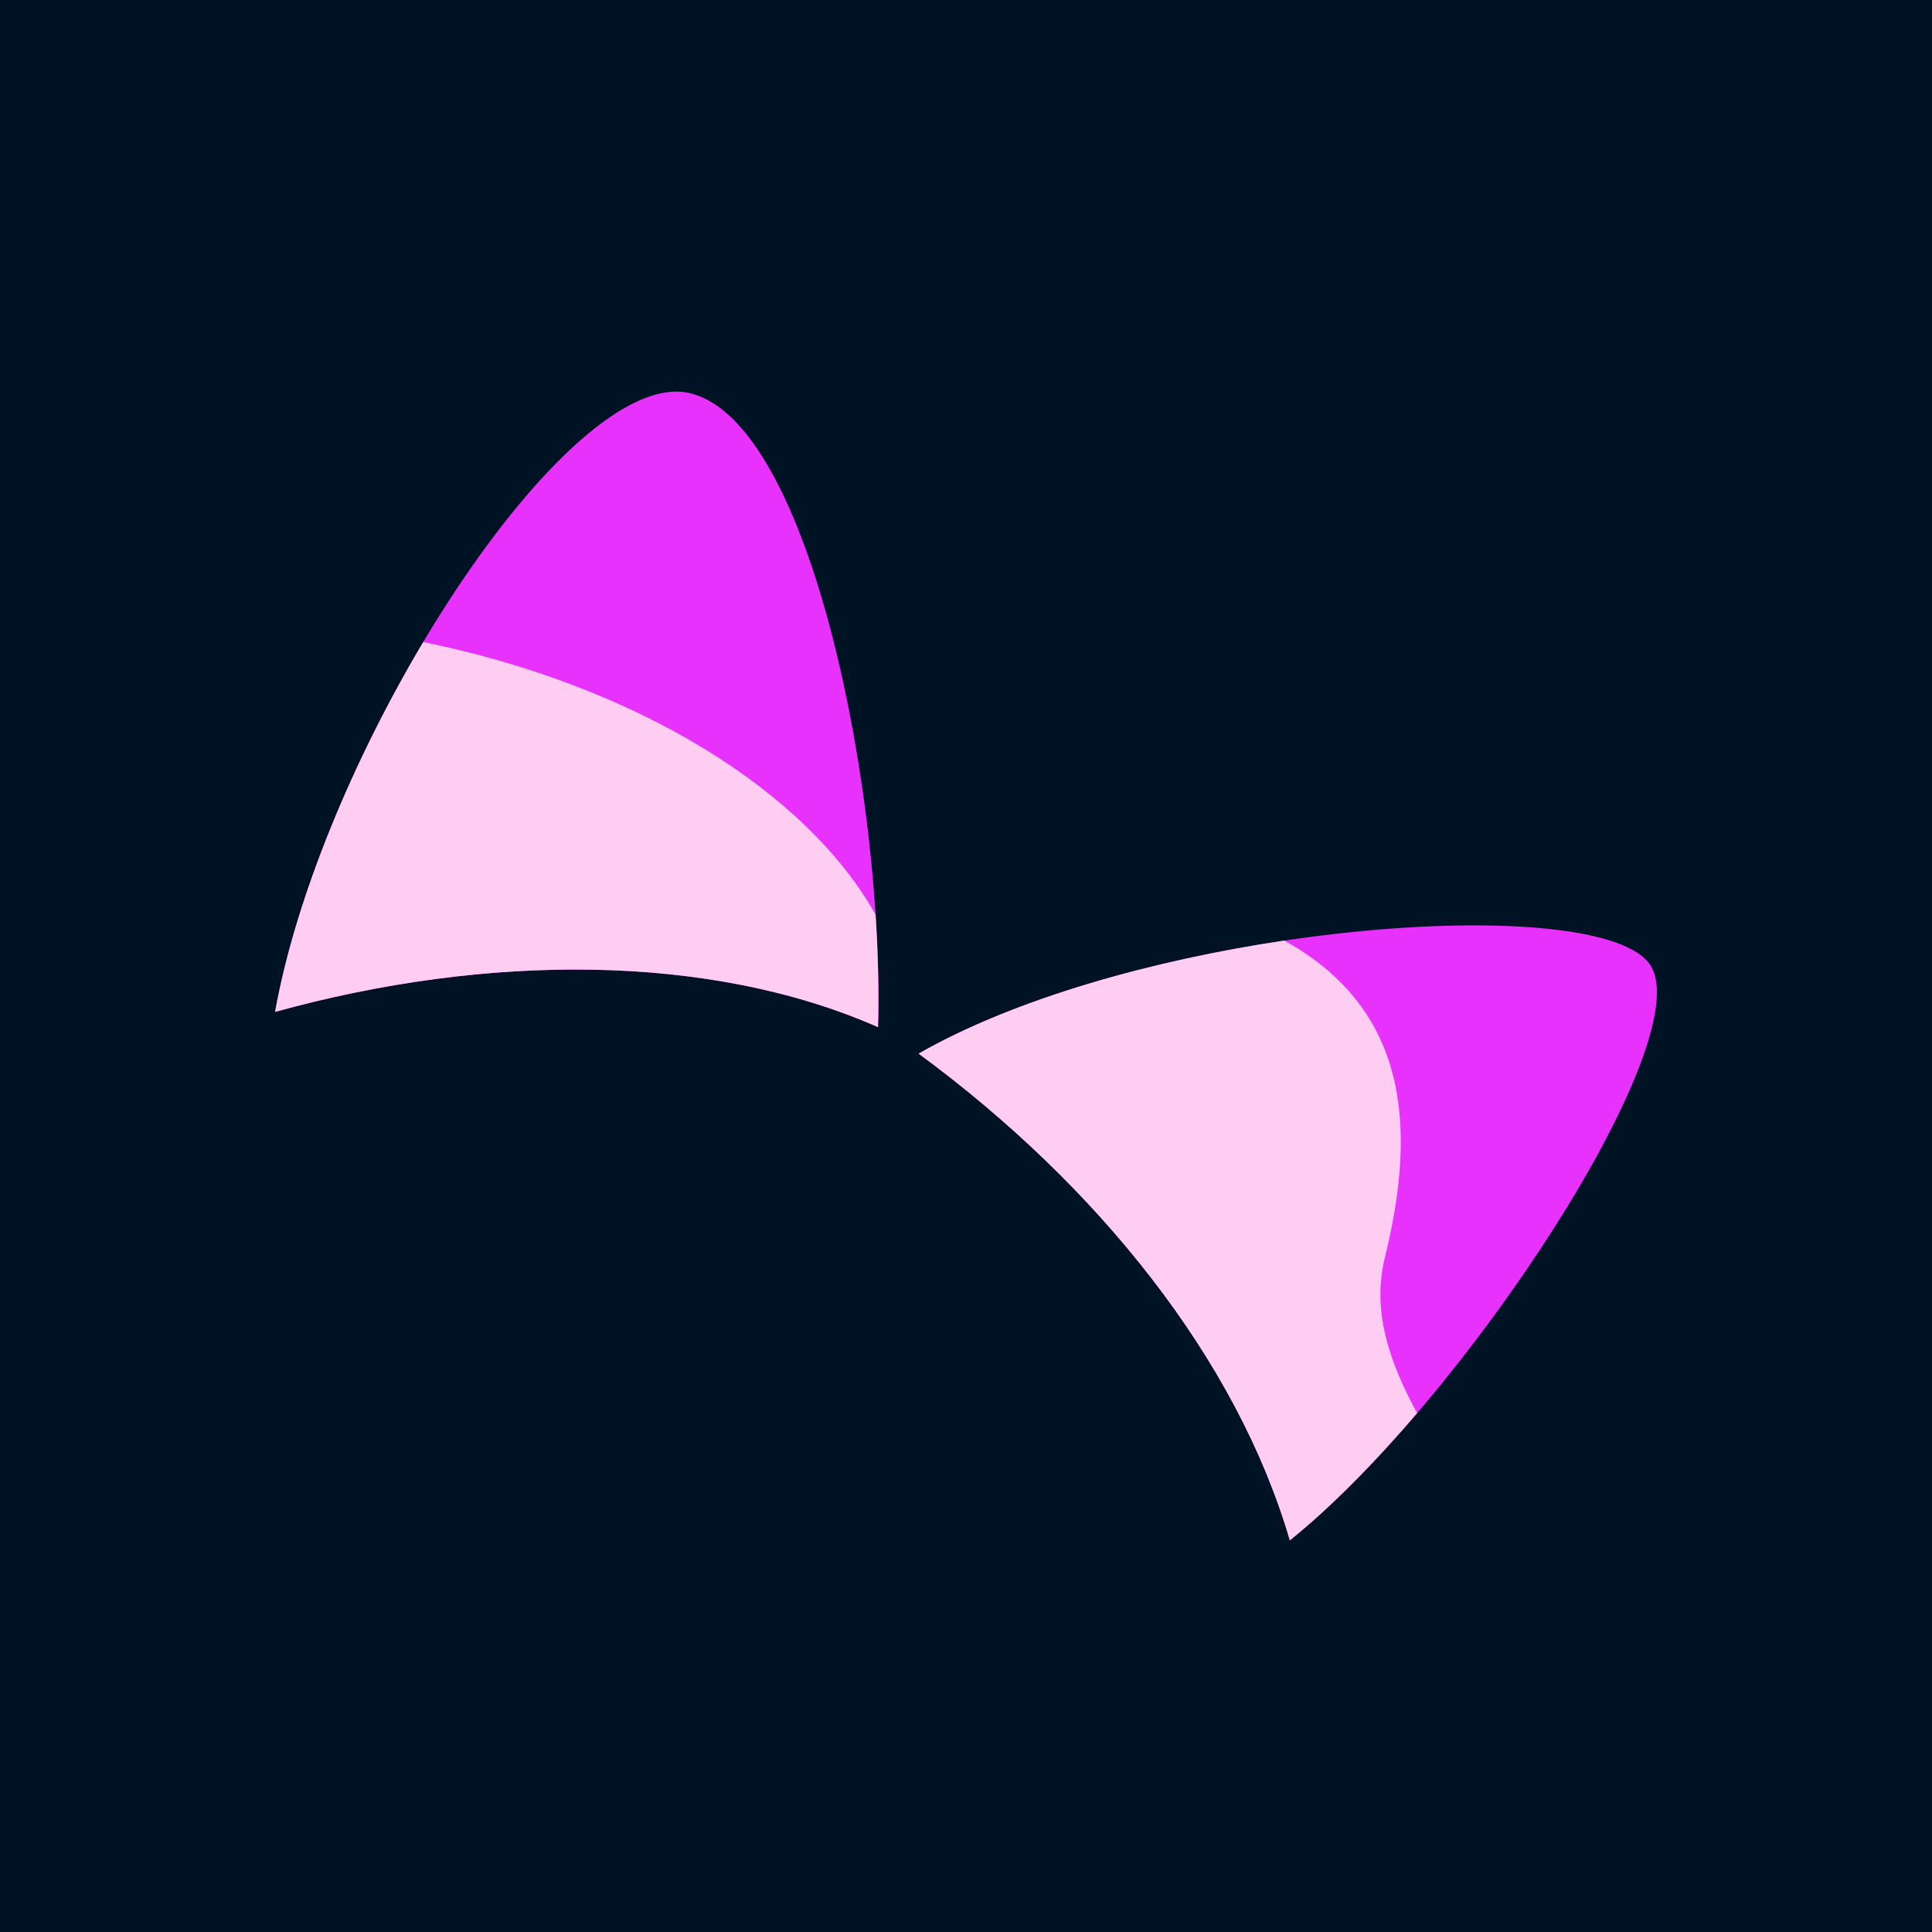
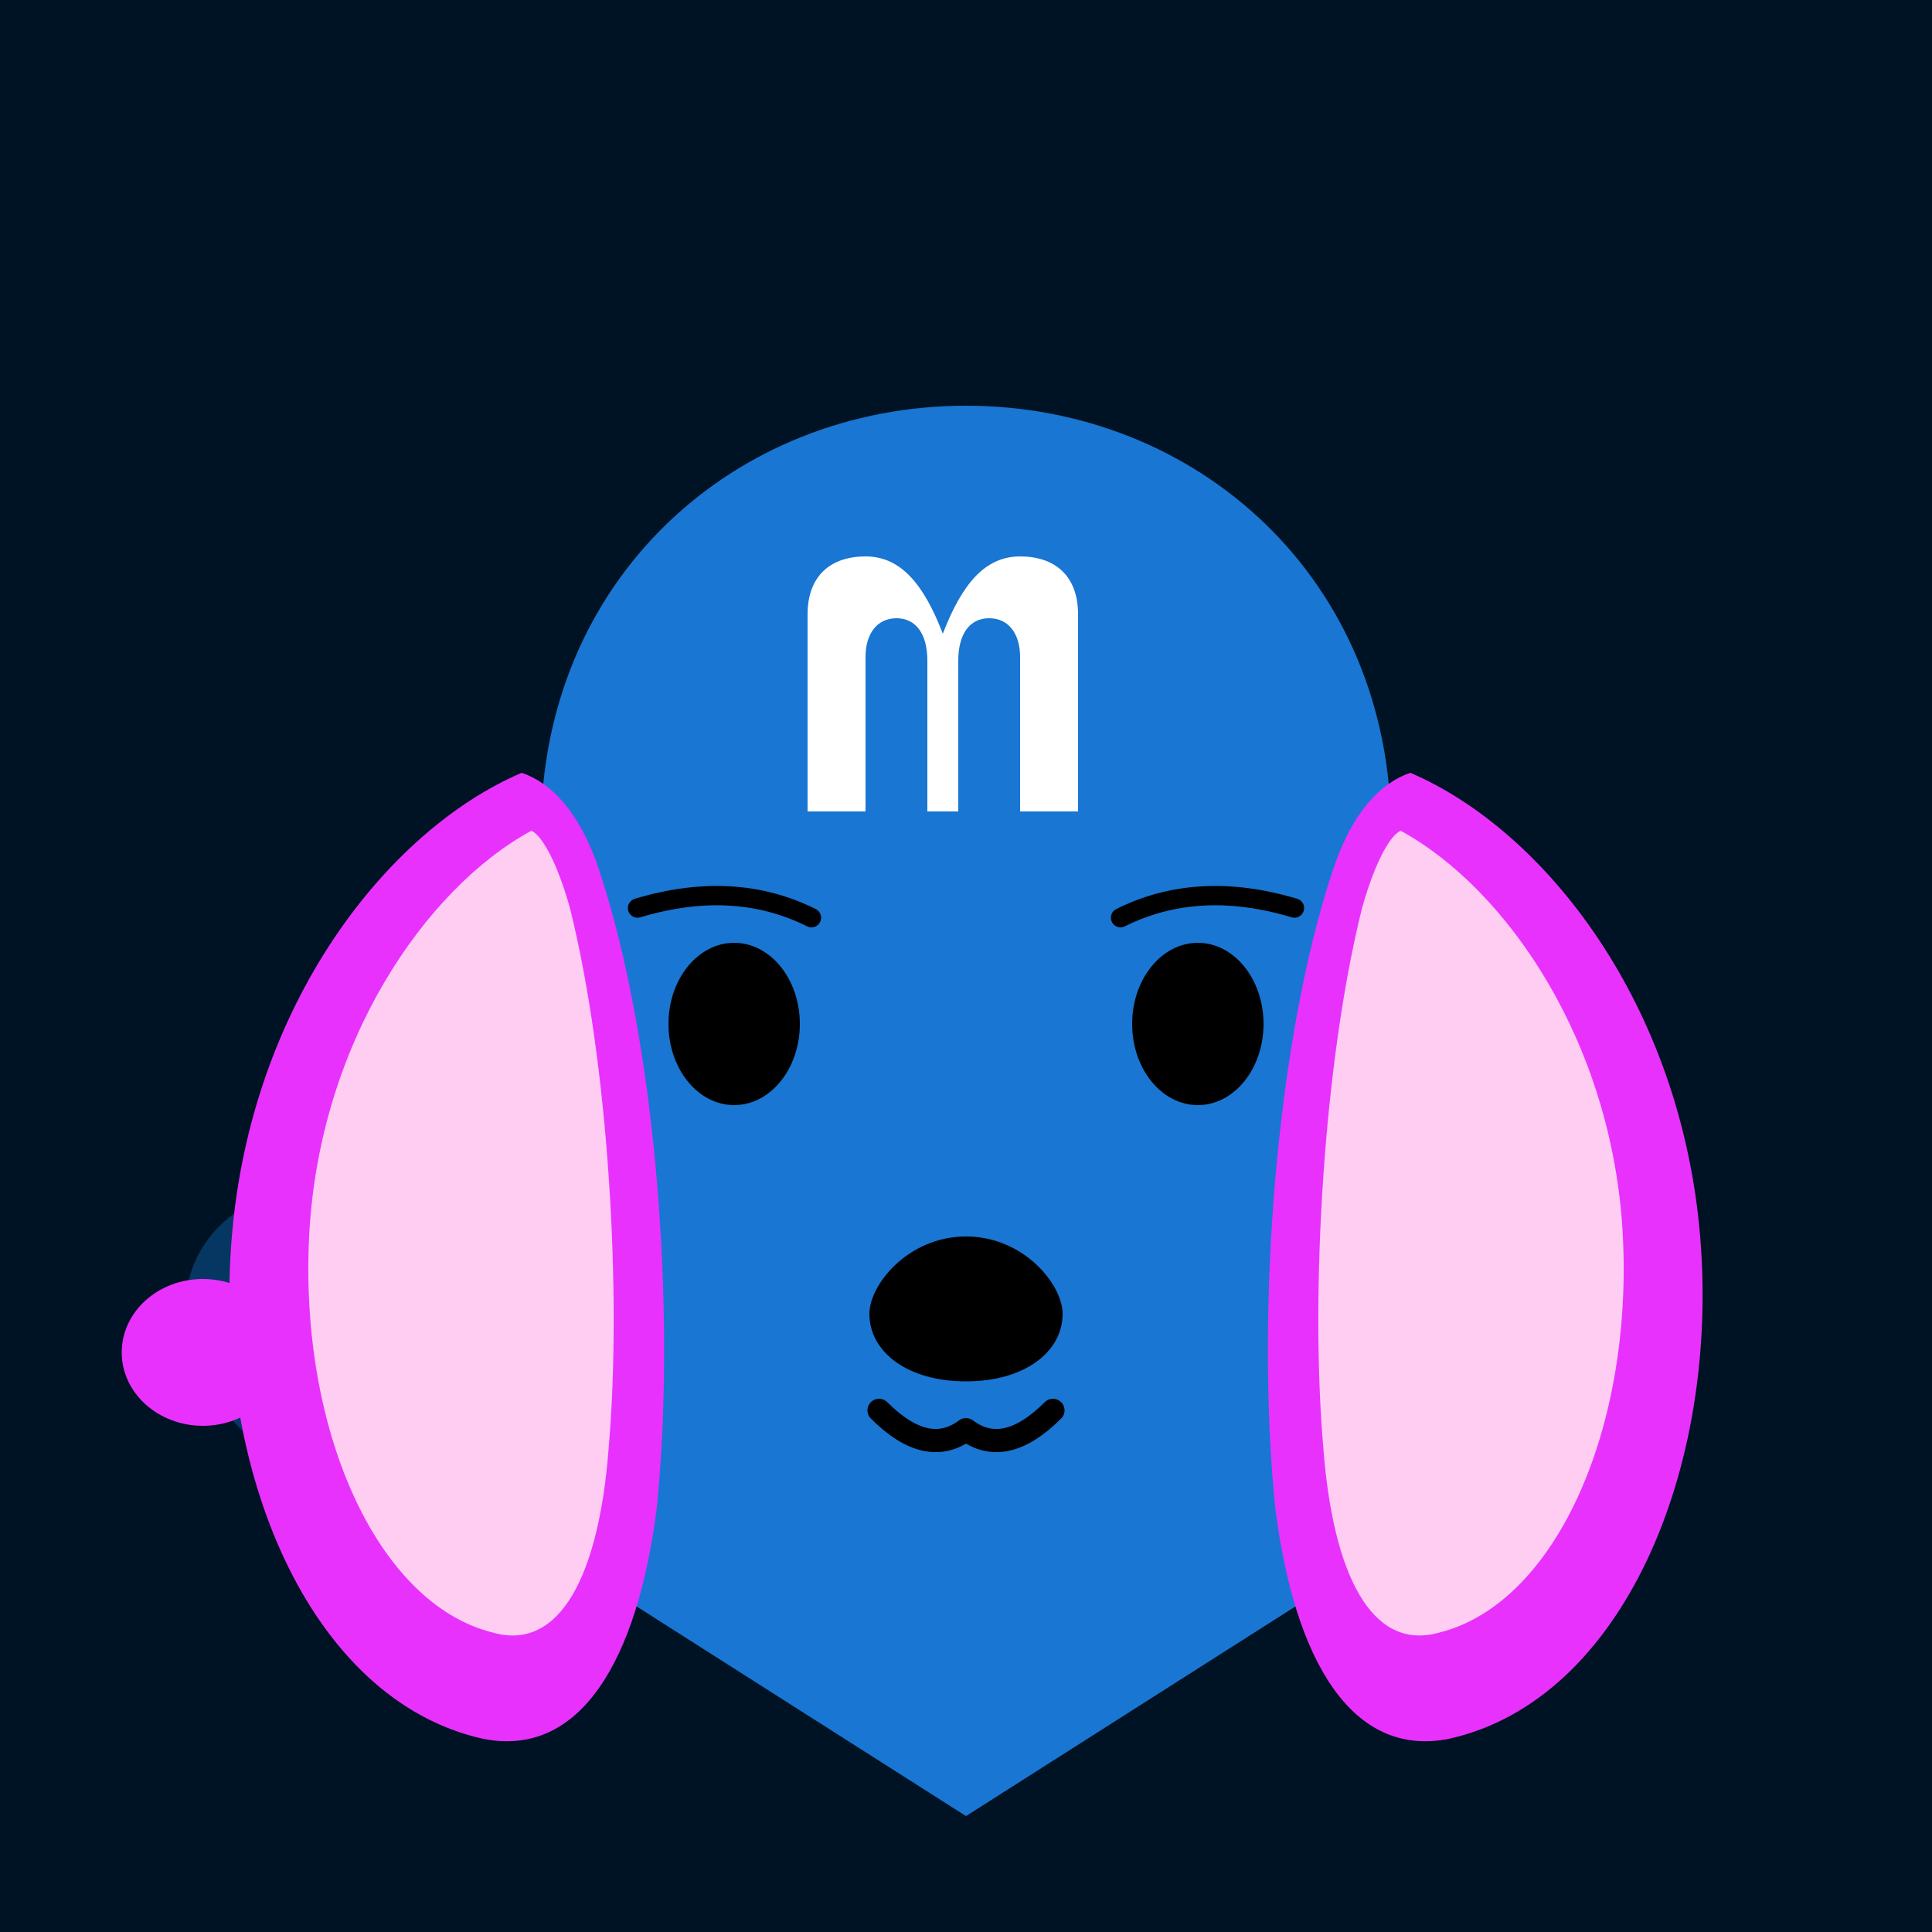
- <svg xmlns="http://www.w3.org/2000/svg" width="512" height="512" viewBox="0 0 512 512" version="1.1" id="svg5">
-   <defs id="defs2" />
-   <g id="layer1">
-     <rect style="fill:#001325;fill-opacity:1;stroke-width:1;stroke-linecap:round;stroke-linejoin:round;stop-color:#000000" id="rect846" width="512" height="512" x="0" y="0" />
-     <g id="g1477" transform="translate(-8.876613,-0.9230182)">
-       <g data-v-5e1caa16="" class="left-ear" id="g902" transform="matrix(0.7640317,-0.0604304,0.0604304,0.7640317,-196.343,100.7223)" style="stroke-width:1.305">
-         <path data-v-5e1caa16="" d="M 344.426,247.609 C 368.342,156.557 463.339,32.253 504.37,45.664 545.4,59.074 560.33,190.23 551.859,269.302 495.701,239.048 418.81,233.211 344.426,247.609 Z" fill="#e831fd" stroke-width="0" stroke="#000000" stroke-linejoin="round" stroke-linecap="round" stroke-miterlimit="3" id="path898" />
-         <path data-v-5e1caa16="" d="m 405.593,124.155 c -26.974,38.069 -50.778,83.899 -61.167,123.454 74.384,-14.398 151.275,-8.561 207.433,21.693 1.281,-11.959 2.027,-25.11 2.218,-38.876 -20.69,-44.548 -75.942,-85.386 -148.484,-106.271 z" fill="#ffcdf1" stroke-width="0" stroke="#000000" stroke-linejoin="round" stroke-linecap="round" stroke-miterlimit="3" id="path900" />
-       </g>
-       <g data-v-5e1caa16="" class="right-ear" id="g908" transform="matrix(0.7640317,-0.0604304,0.0604304,0.7640317,-299.2797,50.1886)" style="stroke-width:1.305">
-         <path data-v-5e1caa16="" d="M 693.808,355.851 C 776.514,316.937 933.815,318.029 948.489,345.345 963.162,372.661 872.487,490.14 808.499,533.757 795.135,469.629 751.872,406.085 693.808,355.851 Z" fill="#e831fd" stroke-width="0" stroke="#000000" stroke-linejoin="round" stroke-linecap="round" stroke-miterlimit="3" id="path904" />
-         <path data-v-5e1caa16="" d="m 822.939,326.86 c -45.403,3.149 -93.997,12.46 -129.131,28.991 58.064,50.234 101.327,113.778 114.691,177.906 14.893,-10.152 31.232,-24.305 47.352,-40.388 -8.231,-18.336 -12.841,-36.649 -6.887,-54.51 15.18,-45.542 13.971,-85.55 -26.025,-111.999 z" fill="#ffcdf1" stroke-width="0" stroke="#000000" stroke-linejoin="round" stroke-linecap="round" stroke-miterlimit="3" id="path906" />
-       </g>
-     </g>
-   </g>
+ <svg xmlns="http://www.w3.org/2000/svg" width="512" height="512" viewBox="0 0 1000 1000">
+   <rect width="1000" height="1000" fill="#001325" />
+   <path d="M 290 780 C 200 800 120 760 100 700 C 80 640 140 600 190 620 C 230 640 260 700 290 760 Z" fill="#053762" />
+   <ellipse cx="105" cy="700" rx="42" ry="38" fill="#e831fd" />
+   <path d="M 280 430        C 280 300 380 210 500 210        C 620 210 720 300 720 430        L 810 600        L 720 800        L 500 940        L 280 800        L 190 600        Z" fill="#1976d2" />
+   <path d="M 270 400        C 200 430 130 520 120 640        C 110 760 160 880 250 900        C 300 910 330 860 340 780        C 350 680 340 540 310 450        C 300 420 285 405 270 400 Z" fill="#e831fd" />
+   <path d="M 275 430        C 220 460 165 540 160 640        C 155 740 195 830 255 845        C 290 855 310 815 315 750        C 322 670 315 550 295 470        C 288 445 280 432 275 430 Z" fill="#ffcdf1" />
+   <path d="M 730 400        C 800 430 870 520 880 640        C 890 760 840 880 750 900        C 700 910 670 860 660 780        C 650 680 660 540 690 450        C 700 420 715 405 730 400 Z" fill="#e831fd" />
+   <path d="M 725 430        C 780 460 835 540 840 640        C 845 740 805 830 745 845        C 710 855 690 815 685 750        C 678 670 685 550 705 470        C 712 445 720 432 725 430 Z" fill="#ffcdf1" />
+   <path d="M 418 420 L 418 318        C 418 298 430 288 448 288        C 466 288 478 302 488 328        C 498 302 510 288 528 288        C 546 288 558 298 558 318        L 558 420 L 528 420 L 528 340        C 528 328 522 320 512 320        C 502 320 496 328 496 342        L 496 420 L 480 420 L 480 342        C 480 328 474 320 464 320        C 454 320 448 328 448 340        L 448 420 Z" fill="#ffffff" />
+   <path d="M 330 470 Q 380 455 420 475" fill="none" stroke="#000000" stroke-width="10" stroke-linecap="round" />
+   <path d="M 580 475 Q 620 455 670 470" fill="none" stroke="#000000" stroke-width="10" stroke-linecap="round" />
+   <ellipse cx="380" cy="530" rx="34" ry="42" fill="#000000" />
+   <ellipse cx="620" cy="530" rx="34" ry="42" fill="#000000" />
+   <path d="M 500 640        C 470 640 450 665 450 680        C 450 700 470 715 500 715        C 530 715 550 700 550 680        C 550 665 530 640 500 640 Z" fill="#000000" />
+   <path d="M 455 730 Q 480 755 500 740 Q 520 755 545 730" fill="none" stroke="#000000" stroke-width="12" stroke-linecap="round" stroke-linejoin="round" />
</svg>
